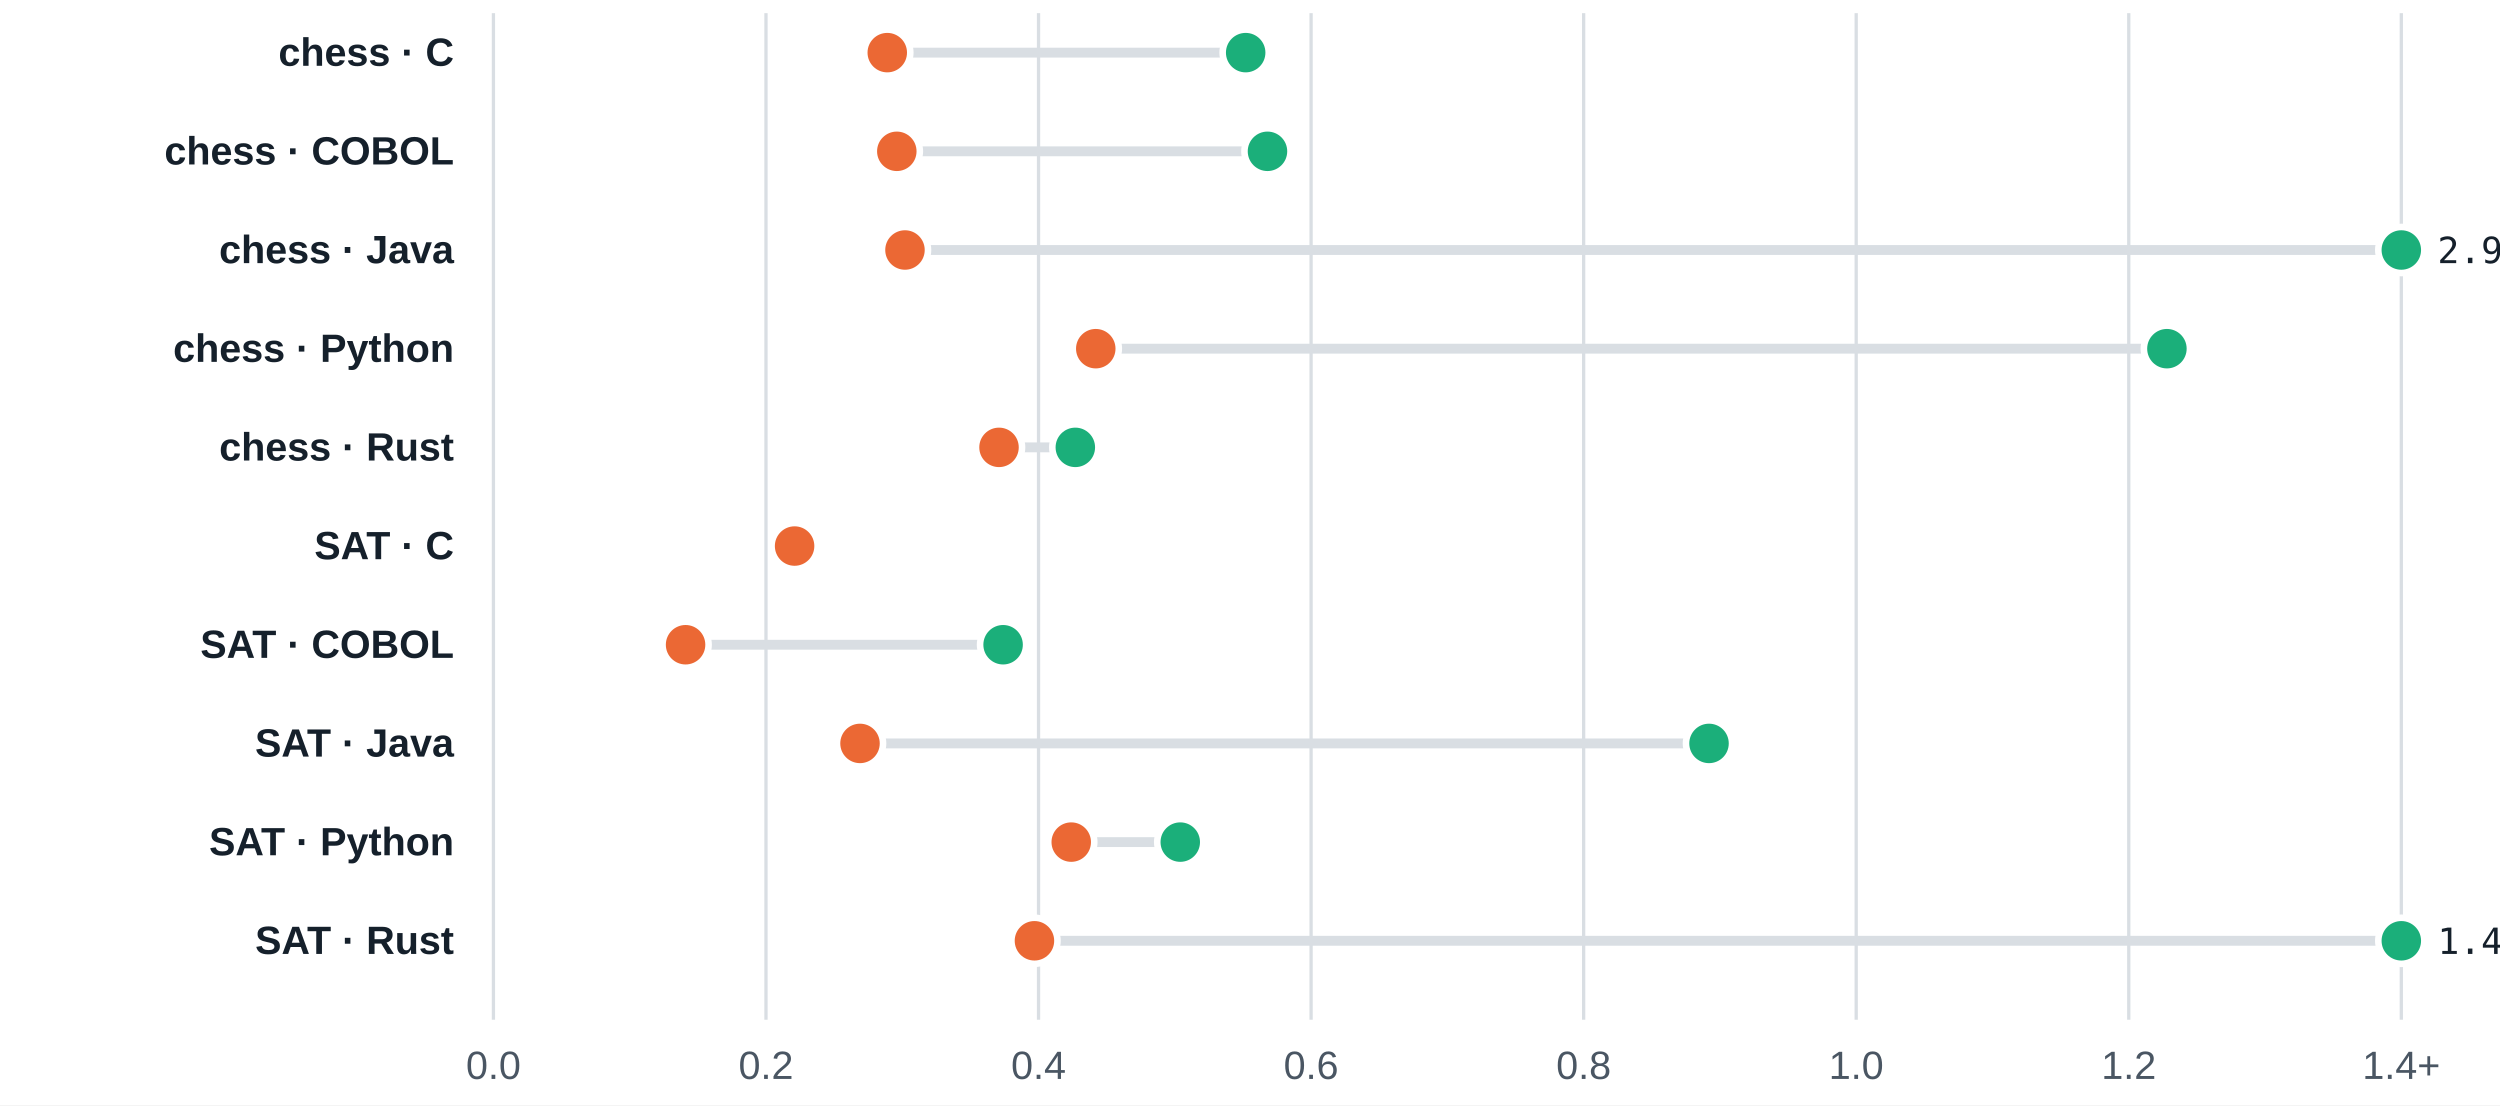
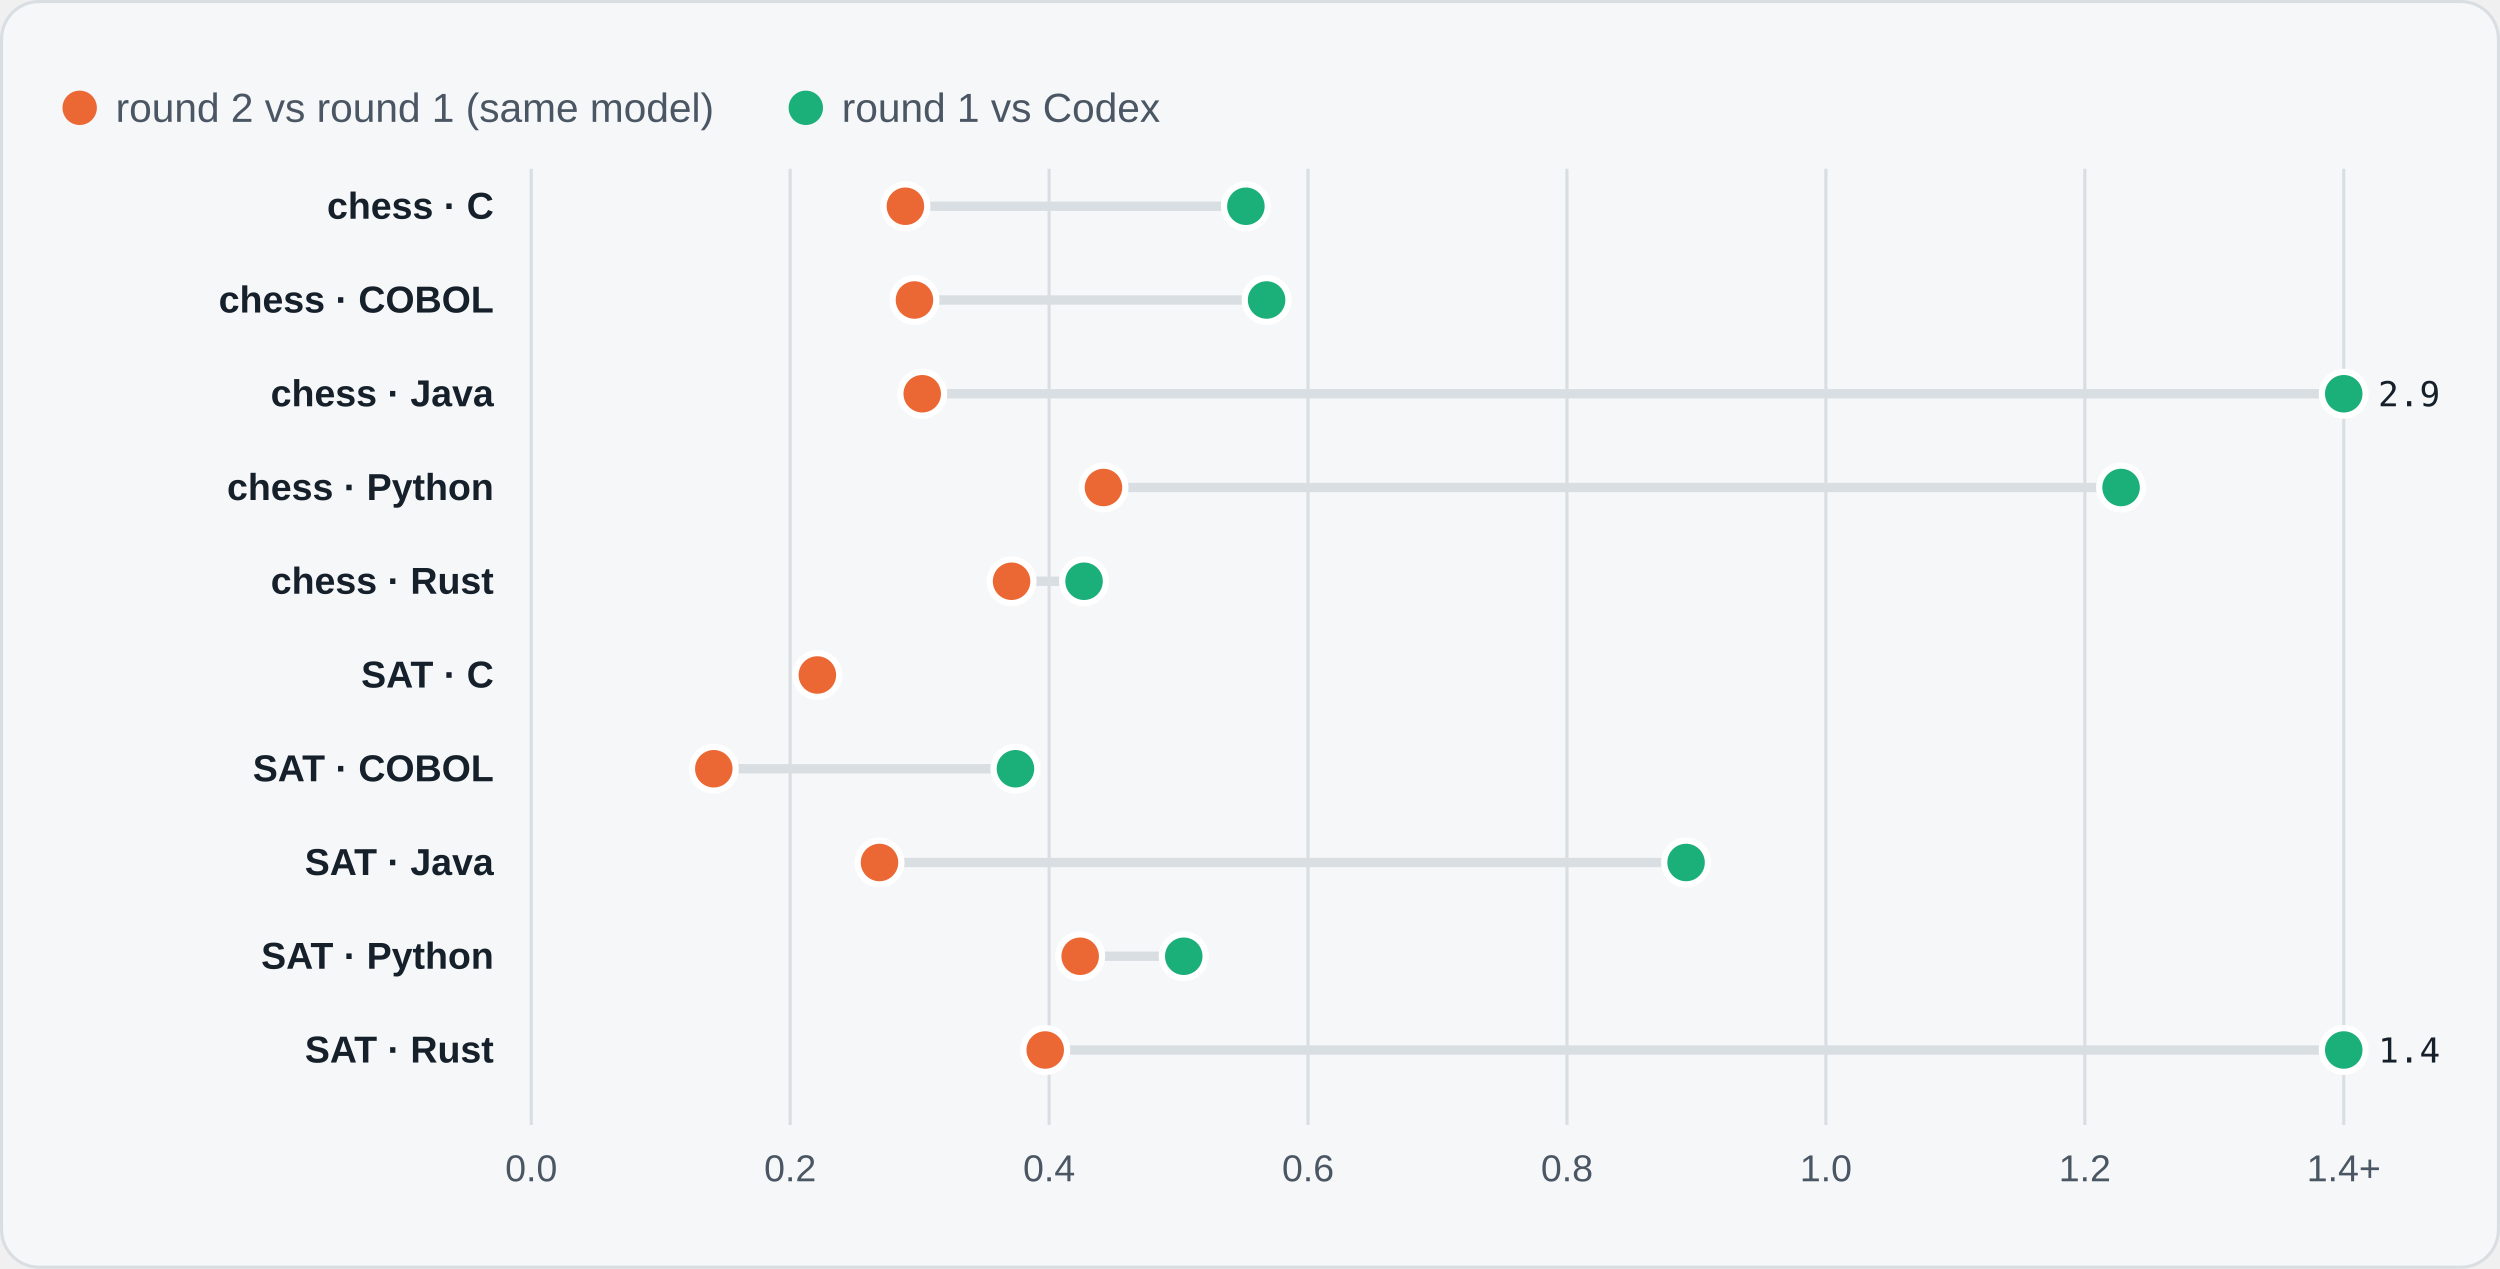
- <svg xmlns="http://www.w3.org/2000/svg" viewBox="0 0 760 336" width="760" height="336">
-   <rect x="0" y="0" width="760" height="336" fill="#ffffff" />
-   <line x1="150" x2="150" y1="4" y2="310" fill="rgb(0, 0, 0)" stroke="rgb(217, 222, 227)" stroke-width="1px" />
-   <text x="150" y="328" text-anchor="middle" fill="rgb(74, 86, 99)" font-family="Archivo, &quot;Helvetica Neue&quot;, Arial, sans-serif" font-size="12px" font-weight="400">0.0</text>
-   <line x1="232.857" x2="232.857" y1="4" y2="310" fill="rgb(0, 0, 0)" stroke="rgb(217, 222, 227)" stroke-width="1px" />
-   <text x="232.857" y="328" text-anchor="middle" fill="rgb(74, 86, 99)" font-family="Archivo, &quot;Helvetica Neue&quot;, Arial, sans-serif" font-size="12px" font-weight="400">0.2</text>
-   <line x1="315.714" x2="315.714" y1="4" y2="310" fill="rgb(0, 0, 0)" stroke="rgb(217, 222, 227)" stroke-width="1px" />
-   <text x="315.714" y="328" text-anchor="middle" fill="rgb(74, 86, 99)" font-family="Archivo, &quot;Helvetica Neue&quot;, Arial, sans-serif" font-size="12px" font-weight="400">0.4</text>
-   <line x1="398.571" x2="398.571" y1="4" y2="310" fill="rgb(0, 0, 0)" stroke="rgb(217, 222, 227)" stroke-width="1px" />
-   <text x="398.571" y="328" text-anchor="middle" fill="rgb(74, 86, 99)" font-family="Archivo, &quot;Helvetica Neue&quot;, Arial, sans-serif" font-size="12px" font-weight="400">0.6</text>
-   <line x1="481.429" x2="481.429" y1="4" y2="310" fill="rgb(0, 0, 0)" stroke="rgb(217, 222, 227)" stroke-width="1px" />
-   <text x="481.429" y="328" text-anchor="middle" fill="rgb(74, 86, 99)" font-family="Archivo, &quot;Helvetica Neue&quot;, Arial, sans-serif" font-size="12px" font-weight="400">0.8</text>
-   <line x1="564.286" x2="564.286" y1="4" y2="310" fill="rgb(0, 0, 0)" stroke="rgb(217, 222, 227)" stroke-width="1px" />
-   <text x="564.286" y="328" text-anchor="middle" fill="rgb(74, 86, 99)" font-family="Archivo, &quot;Helvetica Neue&quot;, Arial, sans-serif" font-size="12px" font-weight="400">1.0</text>
-   <line x1="647.143" x2="647.143" y1="4" y2="310" fill="rgb(0, 0, 0)" stroke="rgb(217, 222, 227)" stroke-width="1px" />
-   <text x="647.143" y="328" text-anchor="middle" fill="rgb(74, 86, 99)" font-family="Archivo, &quot;Helvetica Neue&quot;, Arial, sans-serif" font-size="12px" font-weight="400">1.2</text>
-   <line x1="730" x2="730" y1="4" y2="310" fill="rgb(0, 0, 0)" stroke="rgb(217, 222, 227)" stroke-width="1px" />
-   <text x="730" y="328" text-anchor="middle" fill="rgb(74, 86, 99)" font-family="Archivo, &quot;Helvetica Neue&quot;, Arial, sans-serif" font-size="12px" font-weight="400">1.4+</text>
-   <text x="138" y="20" text-anchor="end" fill="rgb(21, 32, 43)" font-family="Archivo, &quot;Helvetica Neue&quot;, Arial, sans-serif" font-size="12px" font-weight="600">chess · C</text>
-   <line x1="269.729" x2="378.686" y1="16" y2="16" stroke="rgb(217, 222, 227)" stroke-width="3px" fill="rgb(0, 0, 0)" />
-   <circle cx="378.686" cy="16" r="7" fill="rgb(27, 175, 122)" stroke="rgb(255, 255, 255)" stroke-width="2px" />
-   <circle cx="269.729" cy="16" r="7" fill="rgb(235, 104, 52)" stroke="rgb(255, 255, 255)" stroke-width="2px" />
-   <text x="138" y="50" text-anchor="end" fill="rgb(21, 32, 43)" font-family="Archivo, &quot;Helvetica Neue&quot;, Arial, sans-serif" font-size="12px" font-weight="600">chess · COBOL</text>
-   <line x1="272.629" x2="385.314" y1="46" y2="46" stroke="rgb(217, 222, 227)" stroke-width="3px" fill="rgb(0, 0, 0)" />
-   <circle cx="385.314" cy="46" r="7" fill="rgb(27, 175, 122)" stroke="rgb(255, 255, 255)" stroke-width="2px" />
-   <circle cx="272.629" cy="46" r="7" fill="rgb(235, 104, 52)" stroke="rgb(255, 255, 255)" stroke-width="2px" />
-   <text x="138" y="80" text-anchor="end" fill="rgb(21, 32, 43)" font-family="Archivo, &quot;Helvetica Neue&quot;, Arial, sans-serif" font-size="12px" font-weight="600">chess · Java</text>
-   <line x1="275.114" x2="730" y1="76" y2="76" stroke="rgb(217, 222, 227)" stroke-width="3px" fill="rgb(0, 0, 0)" />
-   <circle cx="730" cy="76" r="7" fill="rgb(27, 175, 122)" stroke="rgb(255, 255, 255)" stroke-width="2px" />
-   <circle cx="275.114" cy="76" r="7" fill="rgb(235, 104, 52)" stroke="rgb(255, 255, 255)" stroke-width="2px" />
-   <text x="741" y="80" fill="rgb(21, 32, 43)" font-family="&quot;JetBrains Mono&quot;, ui-monospace, Menlo, monospace" font-size="11px" font-weight="400" text-anchor="start">2.9</text>
-   <text x="138" y="110" text-anchor="end" fill="rgb(21, 32, 43)" font-family="Archivo, &quot;Helvetica Neue&quot;, Arial, sans-serif" font-size="12px" font-weight="600">chess · Python</text>
-   <line x1="333.114" x2="658.743" y1="106" y2="106" stroke="rgb(217, 222, 227)" stroke-width="3px" fill="rgb(0, 0, 0)" />
-   <circle cx="658.743" cy="106" r="7" fill="rgb(27, 175, 122)" stroke="rgb(255, 255, 255)" stroke-width="2px" />
-   <circle cx="333.114" cy="106" r="7" fill="rgb(235, 104, 52)" stroke="rgb(255, 255, 255)" stroke-width="2px" />
-   <text x="138" y="140" text-anchor="end" fill="rgb(21, 32, 43)" font-family="Archivo, &quot;Helvetica Neue&quot;, Arial, sans-serif" font-size="12px" font-weight="600">chess · Rust</text>
-   <line x1="303.7" x2="326.9" y1="136" y2="136" stroke="rgb(217, 222, 227)" stroke-width="3px" fill="rgb(0, 0, 0)" />
-   <circle cx="326.9" cy="136" r="7" fill="rgb(27, 175, 122)" stroke="rgb(255, 255, 255)" stroke-width="2px" />
-   <circle cx="303.7" cy="136" r="7" fill="rgb(235, 104, 52)" stroke="rgb(255, 255, 255)" stroke-width="2px" />
-   <text x="138" y="170" text-anchor="end" fill="rgb(21, 32, 43)" font-family="Archivo, &quot;Helvetica Neue&quot;, Arial, sans-serif" font-size="12px" font-weight="600">SAT · C</text>
-   <circle cx="241.557" cy="166" r="7" fill="rgb(235, 104, 52)" stroke="rgb(255, 255, 255)" stroke-width="2px" />
-   <text x="138" y="200" text-anchor="end" fill="rgb(21, 32, 43)" font-family="Archivo, &quot;Helvetica Neue&quot;, Arial, sans-serif" font-size="12px" font-weight="600">SAT · COBOL</text>
-   <line x1="208.414" x2="304.943" y1="196" y2="196" stroke="rgb(217, 222, 227)" stroke-width="3px" fill="rgb(0, 0, 0)" />
-   <circle cx="304.943" cy="196" r="7" fill="rgb(27, 175, 122)" stroke="rgb(255, 255, 255)" stroke-width="2px" />
-   <circle cx="208.414" cy="196" r="7" fill="rgb(235, 104, 52)" stroke="rgb(255, 255, 255)" stroke-width="2px" />
-   <text x="138" y="230" text-anchor="end" fill="rgb(21, 32, 43)" font-family="Archivo, &quot;Helvetica Neue&quot;, Arial, sans-serif" font-size="12px" font-weight="600">SAT · Java</text>
-   <line x1="261.443" x2="519.543" y1="226" y2="226" stroke="rgb(217, 222, 227)" stroke-width="3px" fill="rgb(0, 0, 0)" />
-   <circle cx="519.543" cy="226" r="7" fill="rgb(27, 175, 122)" stroke="rgb(255, 255, 255)" stroke-width="2px" />
-   <circle cx="261.443" cy="226" r="7" fill="rgb(235, 104, 52)" stroke="rgb(255, 255, 255)" stroke-width="2px" />
-   <text x="138" y="260" text-anchor="end" fill="rgb(21, 32, 43)" font-family="Archivo, &quot;Helvetica Neue&quot;, Arial, sans-serif" font-size="12px" font-weight="600">SAT · Python</text>
-   <line x1="325.657" x2="358.8" y1="256" y2="256" stroke="rgb(217, 222, 227)" stroke-width="3px" fill="rgb(0, 0, 0)" />
-   <circle cx="358.8" cy="256" r="7" fill="rgb(27, 175, 122)" stroke="rgb(255, 255, 255)" stroke-width="2px" />
-   <circle cx="325.657" cy="256" r="7" fill="rgb(235, 104, 52)" stroke="rgb(255, 255, 255)" stroke-width="2px" />
-   <text x="138" y="290" text-anchor="end" fill="rgb(21, 32, 43)" font-family="Archivo, &quot;Helvetica Neue&quot;, Arial, sans-serif" font-size="12px" font-weight="600">SAT · Rust</text>
-   <line x1="314.471" x2="730" y1="286" y2="286" stroke="rgb(217, 222, 227)" stroke-width="3px" fill="rgb(0, 0, 0)" />
-   <circle cx="730" cy="286" r="7" fill="rgb(27, 175, 122)" stroke="rgb(255, 255, 255)" stroke-width="2px" />
-   <circle cx="314.471" cy="286" r="7" fill="rgb(235, 104, 52)" stroke="rgb(255, 255, 255)" stroke-width="2px" />
-   <text x="741" y="290" fill="rgb(21, 32, 43)" font-family="&quot;JetBrains Mono&quot;, ui-monospace, Menlo, monospace" font-size="11px" font-weight="400" text-anchor="start">1.4</text>
+ <svg xmlns="http://www.w3.org/2000/svg" viewBox="-20 -50 800 406" width="800" height="406">
+   <style>@media (prefers-color-scheme: dark) { .d0 { fill:rgb(20, 24, 28);stroke:rgb(45, 52, 60) } .d1 { stroke:rgb(45, 52, 60) } .d2 { fill:rgb(180, 190, 200) } .d3 { fill:rgb(233, 237, 241) } .d4 { fill:rgb(25, 158, 112);stroke:rgb(27, 32, 38) } .d5 { fill:rgb(217, 89, 38);stroke:rgb(27, 32, 38) } .d6 { fill:rgb(217, 89, 38) } .d7 { fill:rgb(25, 158, 112) } }</style>
+   <rect x="-19.5" y="-49.5" width="799" height="405" rx="12" fill="rgb(246, 247, 248)" stroke="rgb(217, 222, 227)" stroke-width="1px" class="d0" />
+   <line x1="150" x2="150" y1="4" y2="310" fill="rgb(0, 0, 0)" stroke="rgb(217, 222, 227)" stroke-width="1px" class="d1" />
+   <text x="150" y="328" text-anchor="middle" fill="rgb(74, 86, 99)" font-family="Archivo, &quot;Helvetica Neue&quot;, Arial, sans-serif" font-size="12px" font-weight="400" class="d2">0.0</text>
+   <line x1="232.857" x2="232.857" y1="4" y2="310" fill="rgb(0, 0, 0)" stroke="rgb(217, 222, 227)" stroke-width="1px" class="d1" />
+   <text x="232.857" y="328" text-anchor="middle" fill="rgb(74, 86, 99)" font-family="Archivo, &quot;Helvetica Neue&quot;, Arial, sans-serif" font-size="12px" font-weight="400" class="d2">0.2</text>
+   <line x1="315.714" x2="315.714" y1="4" y2="310" fill="rgb(0, 0, 0)" stroke="rgb(217, 222, 227)" stroke-width="1px" class="d1" />
+   <text x="315.714" y="328" text-anchor="middle" fill="rgb(74, 86, 99)" font-family="Archivo, &quot;Helvetica Neue&quot;, Arial, sans-serif" font-size="12px" font-weight="400" class="d2">0.4</text>
+   <line x1="398.571" x2="398.571" y1="4" y2="310" fill="rgb(0, 0, 0)" stroke="rgb(217, 222, 227)" stroke-width="1px" class="d1" />
+   <text x="398.571" y="328" text-anchor="middle" fill="rgb(74, 86, 99)" font-family="Archivo, &quot;Helvetica Neue&quot;, Arial, sans-serif" font-size="12px" font-weight="400" class="d2">0.6</text>
+   <line x1="481.429" x2="481.429" y1="4" y2="310" fill="rgb(0, 0, 0)" stroke="rgb(217, 222, 227)" stroke-width="1px" class="d1" />
+   <text x="481.429" y="328" text-anchor="middle" fill="rgb(74, 86, 99)" font-family="Archivo, &quot;Helvetica Neue&quot;, Arial, sans-serif" font-size="12px" font-weight="400" class="d2">0.8</text>
+   <line x1="564.286" x2="564.286" y1="4" y2="310" fill="rgb(0, 0, 0)" stroke="rgb(217, 222, 227)" stroke-width="1px" class="d1" />
+   <text x="564.286" y="328" text-anchor="middle" fill="rgb(74, 86, 99)" font-family="Archivo, &quot;Helvetica Neue&quot;, Arial, sans-serif" font-size="12px" font-weight="400" class="d2">1.0</text>
+   <line x1="647.143" x2="647.143" y1="4" y2="310" fill="rgb(0, 0, 0)" stroke="rgb(217, 222, 227)" stroke-width="1px" class="d1" />
+   <text x="647.143" y="328" text-anchor="middle" fill="rgb(74, 86, 99)" font-family="Archivo, &quot;Helvetica Neue&quot;, Arial, sans-serif" font-size="12px" font-weight="400" class="d2">1.2</text>
+   <line x1="730" x2="730" y1="4" y2="310" fill="rgb(0, 0, 0)" stroke="rgb(217, 222, 227)" stroke-width="1px" class="d1" />
+   <text x="730" y="328" text-anchor="middle" fill="rgb(74, 86, 99)" font-family="Archivo, &quot;Helvetica Neue&quot;, Arial, sans-serif" font-size="12px" font-weight="400" class="d2">1.4+</text>
+   <text x="138" y="20" text-anchor="end" fill="rgb(21, 32, 43)" font-family="Archivo, &quot;Helvetica Neue&quot;, Arial, sans-serif" font-size="12px" font-weight="600" class="d3">chess · C</text>
+   <line x1="269.729" x2="378.686" y1="16" y2="16" stroke="rgb(217, 222, 227)" stroke-width="3px" fill="rgb(0, 0, 0)" class="d1" />
+   <circle cx="378.686" cy="16" r="7" fill="rgb(27, 175, 122)" stroke="rgb(255, 255, 255)" stroke-width="2px" class="d4" />
+   <circle cx="269.729" cy="16" r="7" fill="rgb(235, 104, 52)" stroke="rgb(255, 255, 255)" stroke-width="2px" class="d5" />
+   <text x="138" y="50" text-anchor="end" fill="rgb(21, 32, 43)" font-family="Archivo, &quot;Helvetica Neue&quot;, Arial, sans-serif" font-size="12px" font-weight="600" class="d3">chess · COBOL</text>
+   <line x1="272.629" x2="385.314" y1="46" y2="46" stroke="rgb(217, 222, 227)" stroke-width="3px" fill="rgb(0, 0, 0)" class="d1" />
+   <circle cx="385.314" cy="46" r="7" fill="rgb(27, 175, 122)" stroke="rgb(255, 255, 255)" stroke-width="2px" class="d4" />
+   <circle cx="272.629" cy="46" r="7" fill="rgb(235, 104, 52)" stroke="rgb(255, 255, 255)" stroke-width="2px" class="d5" />
+   <text x="138" y="80" text-anchor="end" fill="rgb(21, 32, 43)" font-family="Archivo, &quot;Helvetica Neue&quot;, Arial, sans-serif" font-size="12px" font-weight="600" class="d3">chess · Java</text>
+   <line x1="275.114" x2="730" y1="76" y2="76" stroke="rgb(217, 222, 227)" stroke-width="3px" fill="rgb(0, 0, 0)" class="d1" />
+   <circle cx="730" cy="76" r="7" fill="rgb(27, 175, 122)" stroke="rgb(255, 255, 255)" stroke-width="2px" class="d4" />
+   <circle cx="275.114" cy="76" r="7" fill="rgb(235, 104, 52)" stroke="rgb(255, 255, 255)" stroke-width="2px" class="d5" />
+   <text x="741" y="80" fill="rgb(21, 32, 43)" font-family="&quot;JetBrains Mono&quot;, ui-monospace, Menlo, monospace" font-size="11px" font-weight="400" text-anchor="start" class="d3">2.9</text>
+   <text x="138" y="110" text-anchor="end" fill="rgb(21, 32, 43)" font-family="Archivo, &quot;Helvetica Neue&quot;, Arial, sans-serif" font-size="12px" font-weight="600" class="d3">chess · Python</text>
+   <line x1="333.114" x2="658.743" y1="106" y2="106" stroke="rgb(217, 222, 227)" stroke-width="3px" fill="rgb(0, 0, 0)" class="d1" />
+   <circle cx="658.743" cy="106" r="7" fill="rgb(27, 175, 122)" stroke="rgb(255, 255, 255)" stroke-width="2px" class="d4" />
+   <circle cx="333.114" cy="106" r="7" fill="rgb(235, 104, 52)" stroke="rgb(255, 255, 255)" stroke-width="2px" class="d5" />
+   <text x="138" y="140" text-anchor="end" fill="rgb(21, 32, 43)" font-family="Archivo, &quot;Helvetica Neue&quot;, Arial, sans-serif" font-size="12px" font-weight="600" class="d3">chess · Rust</text>
+   <line x1="303.7" x2="326.9" y1="136" y2="136" stroke="rgb(217, 222, 227)" stroke-width="3px" fill="rgb(0, 0, 0)" class="d1" />
+   <circle cx="326.9" cy="136" r="7" fill="rgb(27, 175, 122)" stroke="rgb(255, 255, 255)" stroke-width="2px" class="d4" />
+   <circle cx="303.7" cy="136" r="7" fill="rgb(235, 104, 52)" stroke="rgb(255, 255, 255)" stroke-width="2px" class="d5" />
+   <text x="138" y="170" text-anchor="end" fill="rgb(21, 32, 43)" font-family="Archivo, &quot;Helvetica Neue&quot;, Arial, sans-serif" font-size="12px" font-weight="600" class="d3">SAT · C</text>
+   <circle cx="241.557" cy="166" r="7" fill="rgb(235, 104, 52)" stroke="rgb(255, 255, 255)" stroke-width="2px" class="d5" />
+   <text x="138" y="200" text-anchor="end" fill="rgb(21, 32, 43)" font-family="Archivo, &quot;Helvetica Neue&quot;, Arial, sans-serif" font-size="12px" font-weight="600" class="d3">SAT · COBOL</text>
+   <line x1="208.414" x2="304.943" y1="196" y2="196" stroke="rgb(217, 222, 227)" stroke-width="3px" fill="rgb(0, 0, 0)" class="d1" />
+   <circle cx="304.943" cy="196" r="7" fill="rgb(27, 175, 122)" stroke="rgb(255, 255, 255)" stroke-width="2px" class="d4" />
+   <circle cx="208.414" cy="196" r="7" fill="rgb(235, 104, 52)" stroke="rgb(255, 255, 255)" stroke-width="2px" class="d5" />
+   <text x="138" y="230" text-anchor="end" fill="rgb(21, 32, 43)" font-family="Archivo, &quot;Helvetica Neue&quot;, Arial, sans-serif" font-size="12px" font-weight="600" class="d3">SAT · Java</text>
+   <line x1="261.443" x2="519.543" y1="226" y2="226" stroke="rgb(217, 222, 227)" stroke-width="3px" fill="rgb(0, 0, 0)" class="d1" />
+   <circle cx="519.543" cy="226" r="7" fill="rgb(27, 175, 122)" stroke="rgb(255, 255, 255)" stroke-width="2px" class="d4" />
+   <circle cx="261.443" cy="226" r="7" fill="rgb(235, 104, 52)" stroke="rgb(255, 255, 255)" stroke-width="2px" class="d5" />
+   <text x="138" y="260" text-anchor="end" fill="rgb(21, 32, 43)" font-family="Archivo, &quot;Helvetica Neue&quot;, Arial, sans-serif" font-size="12px" font-weight="600" class="d3">SAT · Python</text>
+   <line x1="325.657" x2="358.8" y1="256" y2="256" stroke="rgb(217, 222, 227)" stroke-width="3px" fill="rgb(0, 0, 0)" class="d1" />
+   <circle cx="358.8" cy="256" r="7" fill="rgb(27, 175, 122)" stroke="rgb(255, 255, 255)" stroke-width="2px" class="d4" />
+   <circle cx="325.657" cy="256" r="7" fill="rgb(235, 104, 52)" stroke="rgb(255, 255, 255)" stroke-width="2px" class="d5" />
+   <text x="138" y="290" text-anchor="end" fill="rgb(21, 32, 43)" font-family="Archivo, &quot;Helvetica Neue&quot;, Arial, sans-serif" font-size="12px" font-weight="600" class="d3">SAT · Rust</text>
+   <line x1="314.471" x2="730" y1="286" y2="286" stroke="rgb(217, 222, 227)" stroke-width="3px" fill="rgb(0, 0, 0)" class="d1" />
+   <circle cx="730" cy="286" r="7" fill="rgb(27, 175, 122)" stroke="rgb(255, 255, 255)" stroke-width="2px" class="d4" />
+   <circle cx="314.471" cy="286" r="7" fill="rgb(235, 104, 52)" stroke="rgb(255, 255, 255)" stroke-width="2px" class="d5" />
+   <text x="741" y="290" fill="rgb(21, 32, 43)" font-family="&quot;JetBrains Mono&quot;, ui-monospace, Menlo, monospace" font-size="11px" font-weight="400" text-anchor="start" class="d3">1.4</text>
+   <g transform="translate(0,-11) scale(1)" fill="rgb(0, 0, 0)">
+     <g transform="translate(0,0)" fill="rgb(0, 0, 0)">
+       <circle cx="5.5" cy="-4.5" r="5.5" fill="rgb(235, 104, 52)" class="d6" />
+       <text x="17" y="0" fill="rgb(74, 86, 99)" font-family="Archivo, &quot;Helvetica Neue&quot;, Arial, sans-serif" font-size="13px" font-weight="400" text-anchor="start" class="d2">round 2 vs round 1 (same model)</text>
+     </g>
+     <g transform="translate(232.3609,0)" fill="rgb(0, 0, 0)">
+       <circle cx="5.5" cy="-4.5" r="5.5" fill="rgb(27, 175, 122)" class="d7" />
+       <text x="17" y="0" fill="rgb(74, 86, 99)" font-family="Archivo, &quot;Helvetica Neue&quot;, Arial, sans-serif" font-size="13px" font-weight="400" text-anchor="start" class="d2">round 1 vs Codex</text>
+     </g>
+   </g>
</svg>
